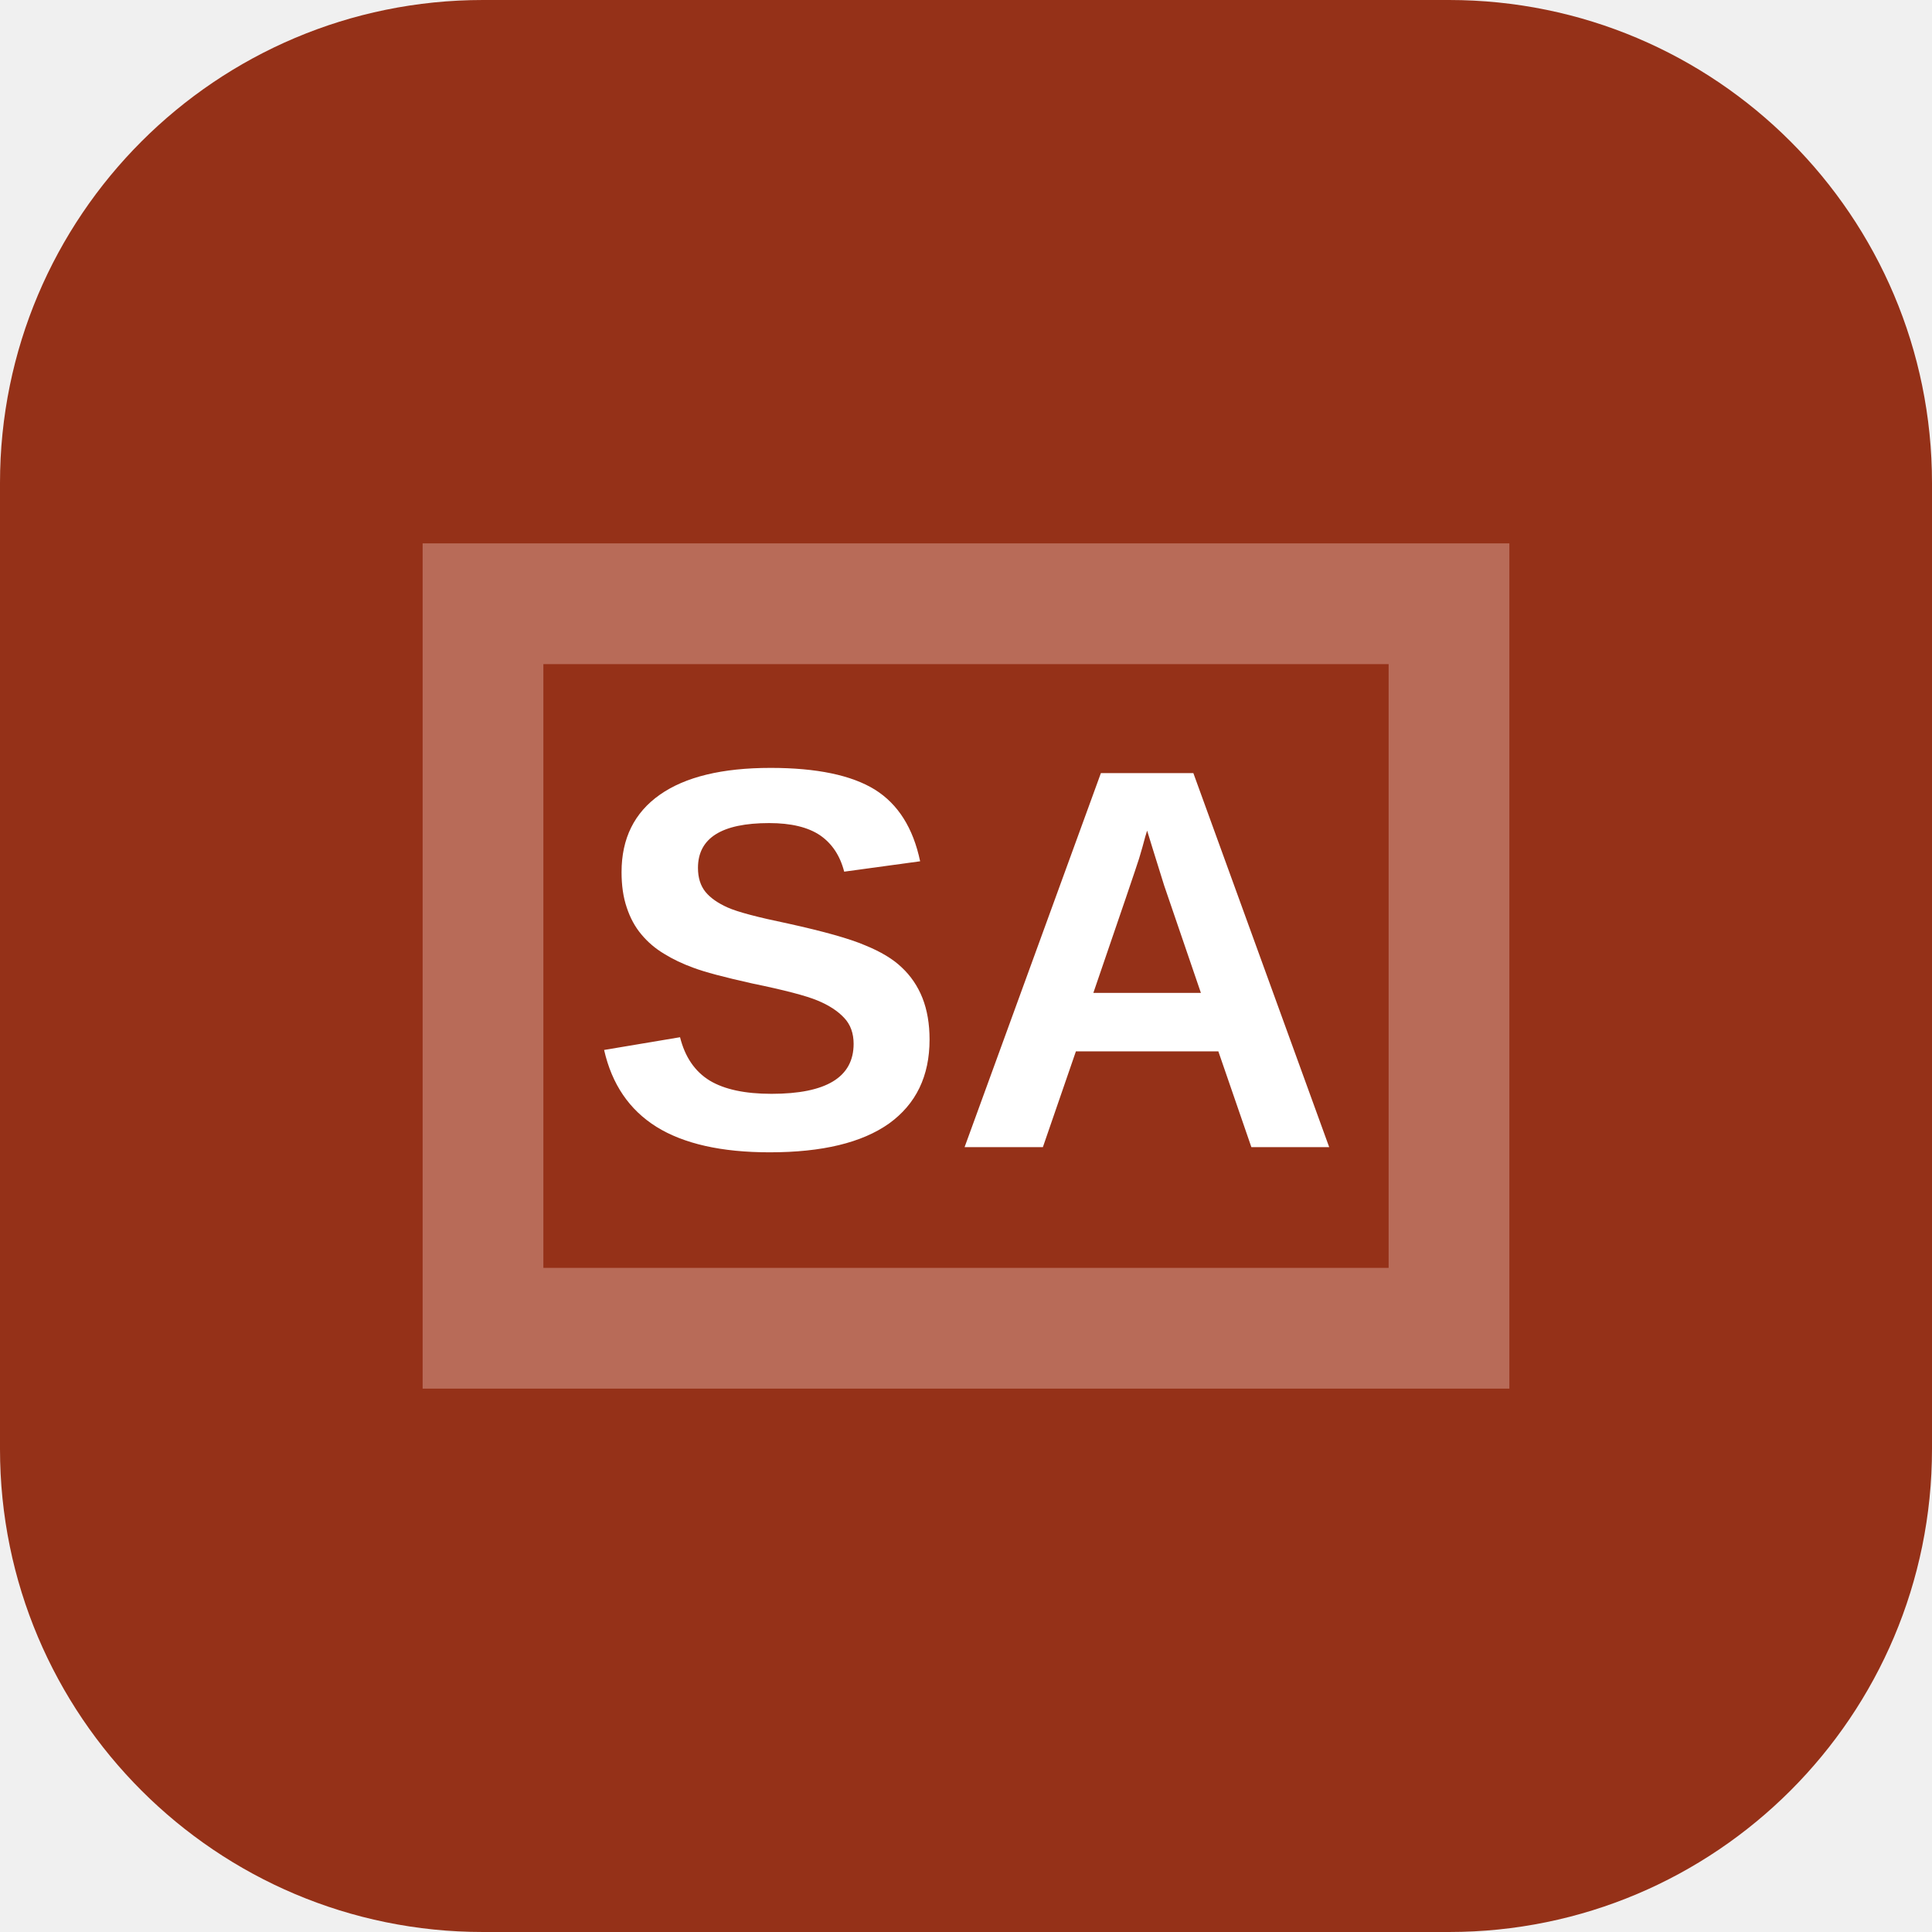
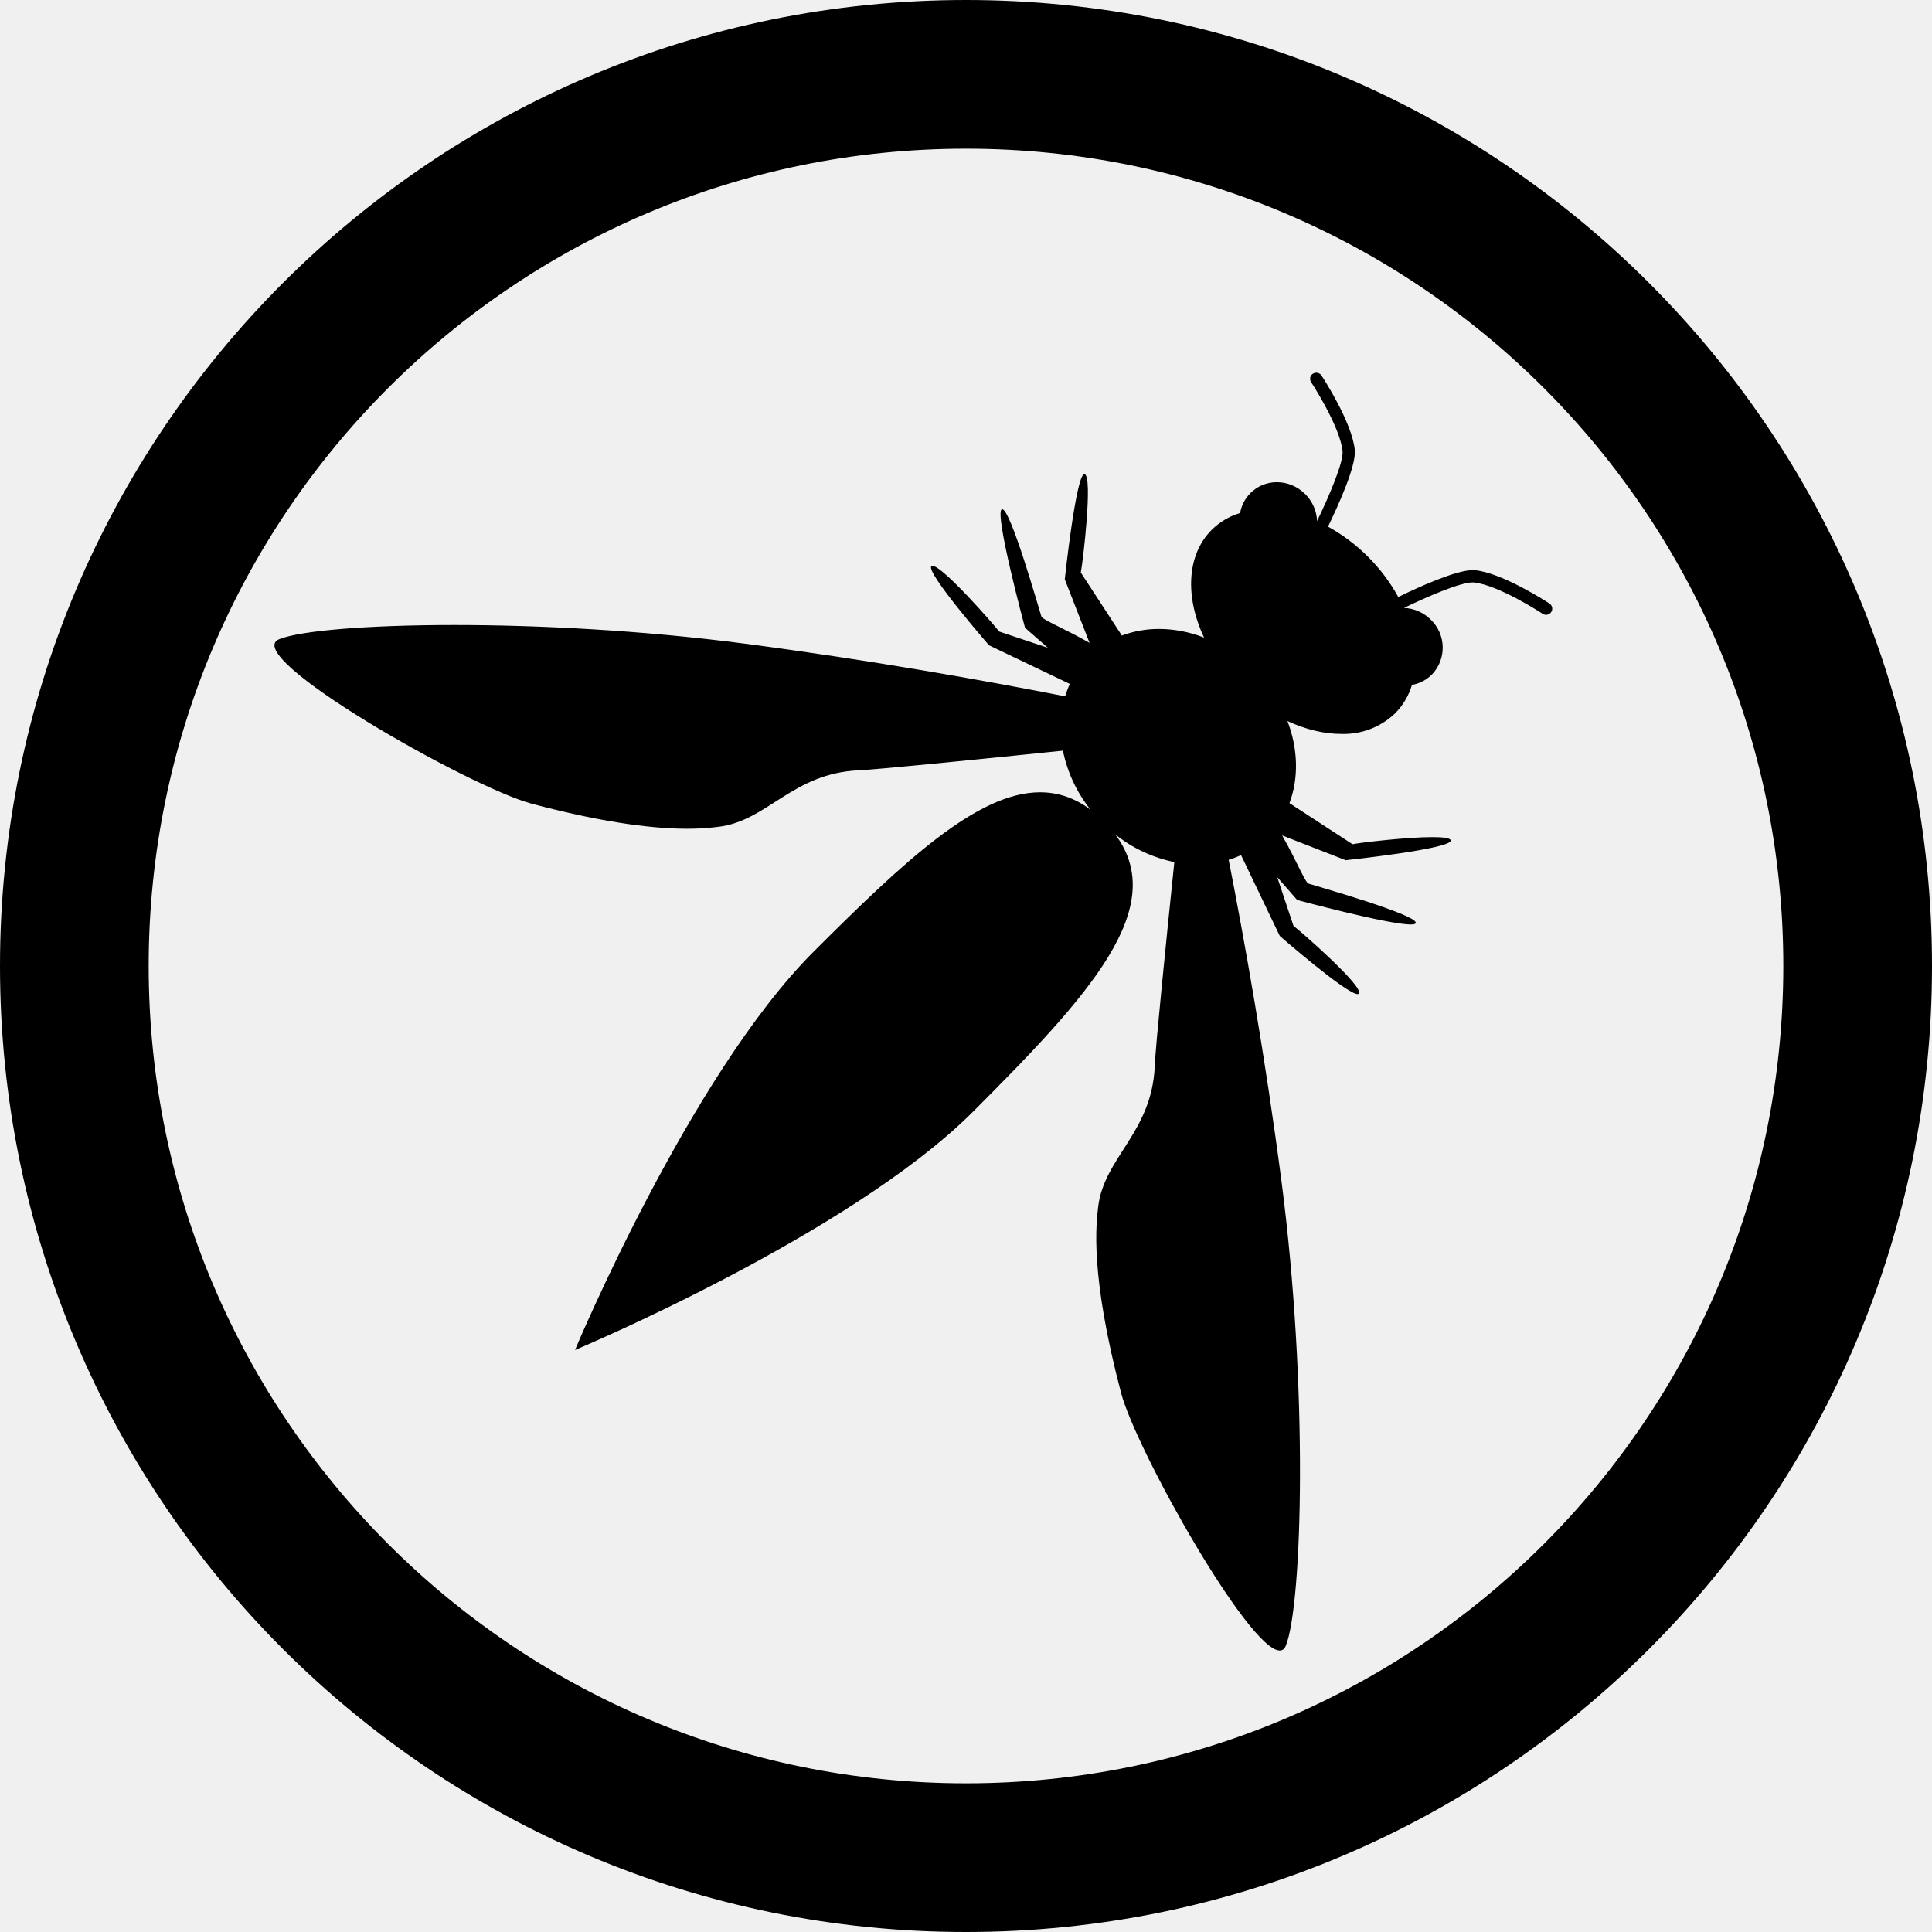
- <svg xmlns="http://www.w3.org/2000/svg" viewBox="0 0 64 64" role="img" aria-label="Security-Aware Development icon">
-   <rect width="64" height="64" rx="16" fill="hsl(12 72% 34%)" />
-   <path d="M14 46V18h36v28H14Zm4-4h28V22H18v20Z" fill="hsl(12 72% 88%)" opacity="0.36" />
-   <text x="32" y="38" text-anchor="middle" font-family="Arial, Helvetica, sans-serif" font-size="18" font-weight="700" fill="white">SA</text>
+ <svg xmlns="http://www.w3.org/2000/svg" fill="#000000" role="img" viewBox="0 0 24 24">
+   <path d="M15.897 20.503c-.384 0-1.782-2.489-1.97-3.198-.393-1.486-.308-2.114-.285-2.314.072-.613.667-.92.703-1.748.01-.256.14-1.535.243-2.534a1.723 1.723 0 0 1-.733-.343c.676.908-.32 1.995-1.767 3.443-1.536 1.536-4.945 2.961-4.945 2.961s1.425-3.41 2.961-4.945c1.13-1.129 2.04-1.983 2.816-1.983.22 0 .427.067.627.216a1.722 1.722 0 0 1-.343-.733c-.999.103-2.278.232-2.534.244-.829.036-1.135.63-1.747.702-.07.008-.194.024-.388.024-.36 0-.963-.054-1.926-.31-.772-.203-3.648-1.84-3.14-2.045.26-.105 1.087-.176 2.175-.176 1.047 0 2.337.066 3.596.23 1.57.205 3.01.463 3.992.656.016-.053.035-.104.058-.154l-1.004-.48s-.8-.92-.715-.984a.02.02 0 0 1 .012-.003c.126 0 .767.733.829.816l.605.202-.284-.249s-.388-1.438-.287-1.472h.004c.106 0 .459 1.25.489 1.34.07.06.303.152.596.32l-.308-.79s.14-1.305.243-1.305h.003c.105.021-.02 1.089-.047 1.221l.51.783a1.31 1.31 0 0 1 .463-.082c.184 0 .374.036.558.107-.236-.502-.218-1.025.095-1.338a.84.84 0 0 1 .353-.209.462.462 0 0 1 .457-.383c.127 0 .254.05.352.148a.497.497 0 0 1 .147.335c.151-.311.329-.73.317-.867-.03-.307-.386-.852-.39-.857a.076.076 0 0 1 .064-.119c.025 0 .05.012.064.035.016.023.381.582.414.927.018.198-.21.696-.333.95a2.227 2.227 0 0 1 .873.874c.245-.12.715-.334.927-.334l.024.001c.345.033.904.399.927.414a.076.076 0 0 1-.084.128c-.005-.004-.55-.36-.857-.39h-.015c-.15 0-.552.171-.852.317.12.004.242.053.335.147a.482.482 0 0 1 .012.681.459.459 0 0 1-.247.128.845.845 0 0 1-.21.354.924.924 0 0 1-.67.255c-.212 0-.441-.055-.667-.16.132.343.142.708.025 1.02l.783.51c.095-.019.666-.088.993-.088.13 0 .222.011.228.04.02.106-1.305.247-1.305.247l-.79-.308c.168.293.26.527.32.596.091.03 1.374.392 1.34.493-.004.012-.026.017-.063.017-.283 0-1.41-.304-1.41-.304l-.248-.284.202.605c.087.065.876.755.813.841-.004.005-.009.007-.016.007-.139 0-.967-.722-.967-.722l-.481-1.004a1.18 1.18 0 0 1-.154.058c.193.982.451 2.422.656 3.992.335 2.569.26 5.261.054 5.77-.016.041-.042.06-.076.06M12 24C5.373 24 0 18.627 0 12S5.373 0 12 0s12 5.373 12 12-5.373 12-12 12m0-22.153C6.393 1.847 1.847 6.393 1.847 12S6.393 22.153 12 22.153 22.153 17.607 22.153 12 17.607 1.847 12 1.847Z" />
</svg>
